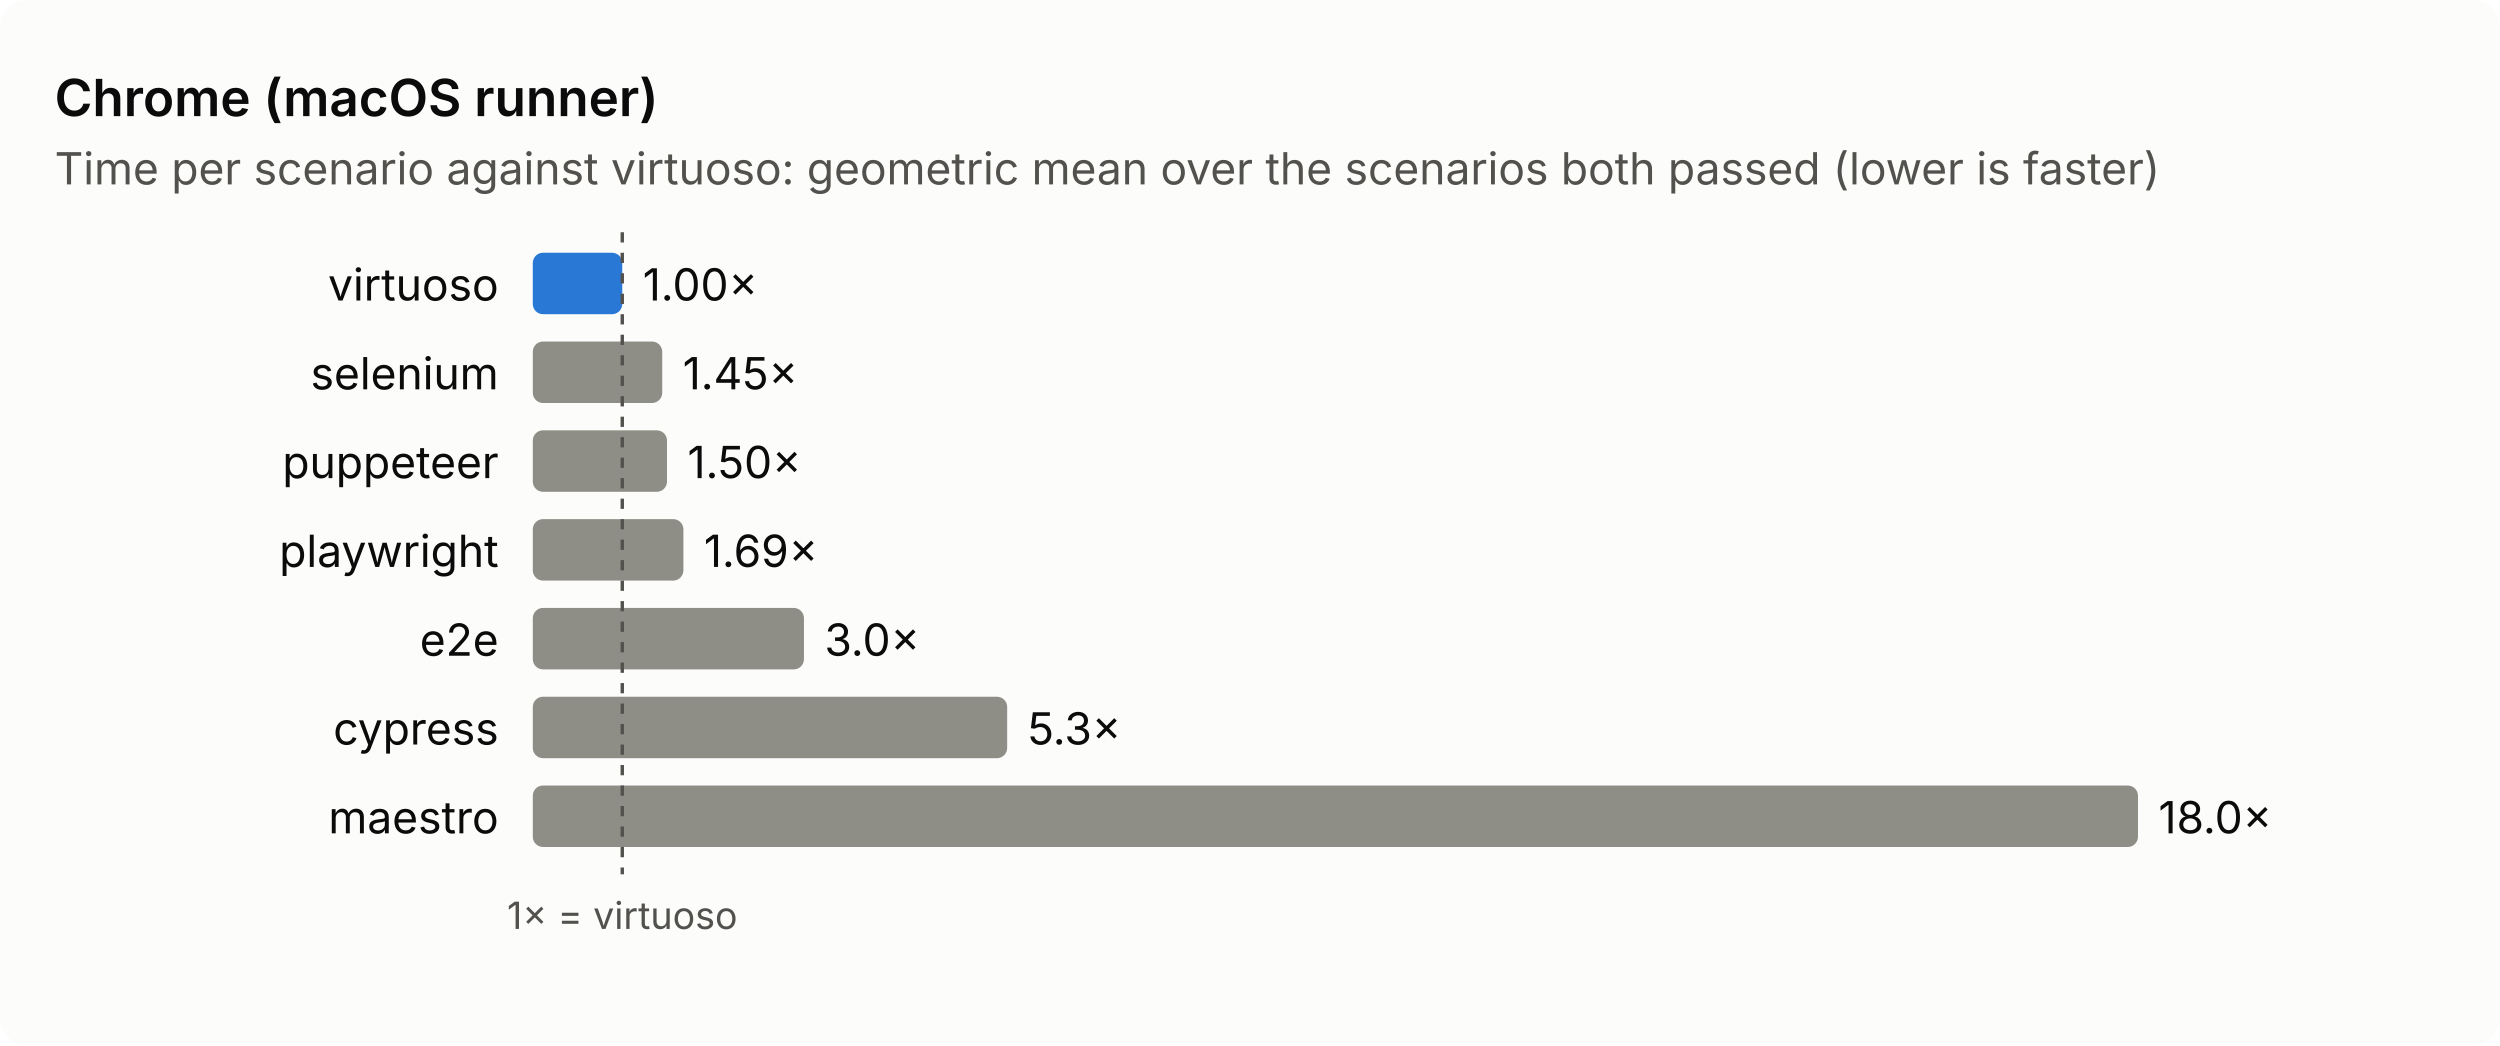
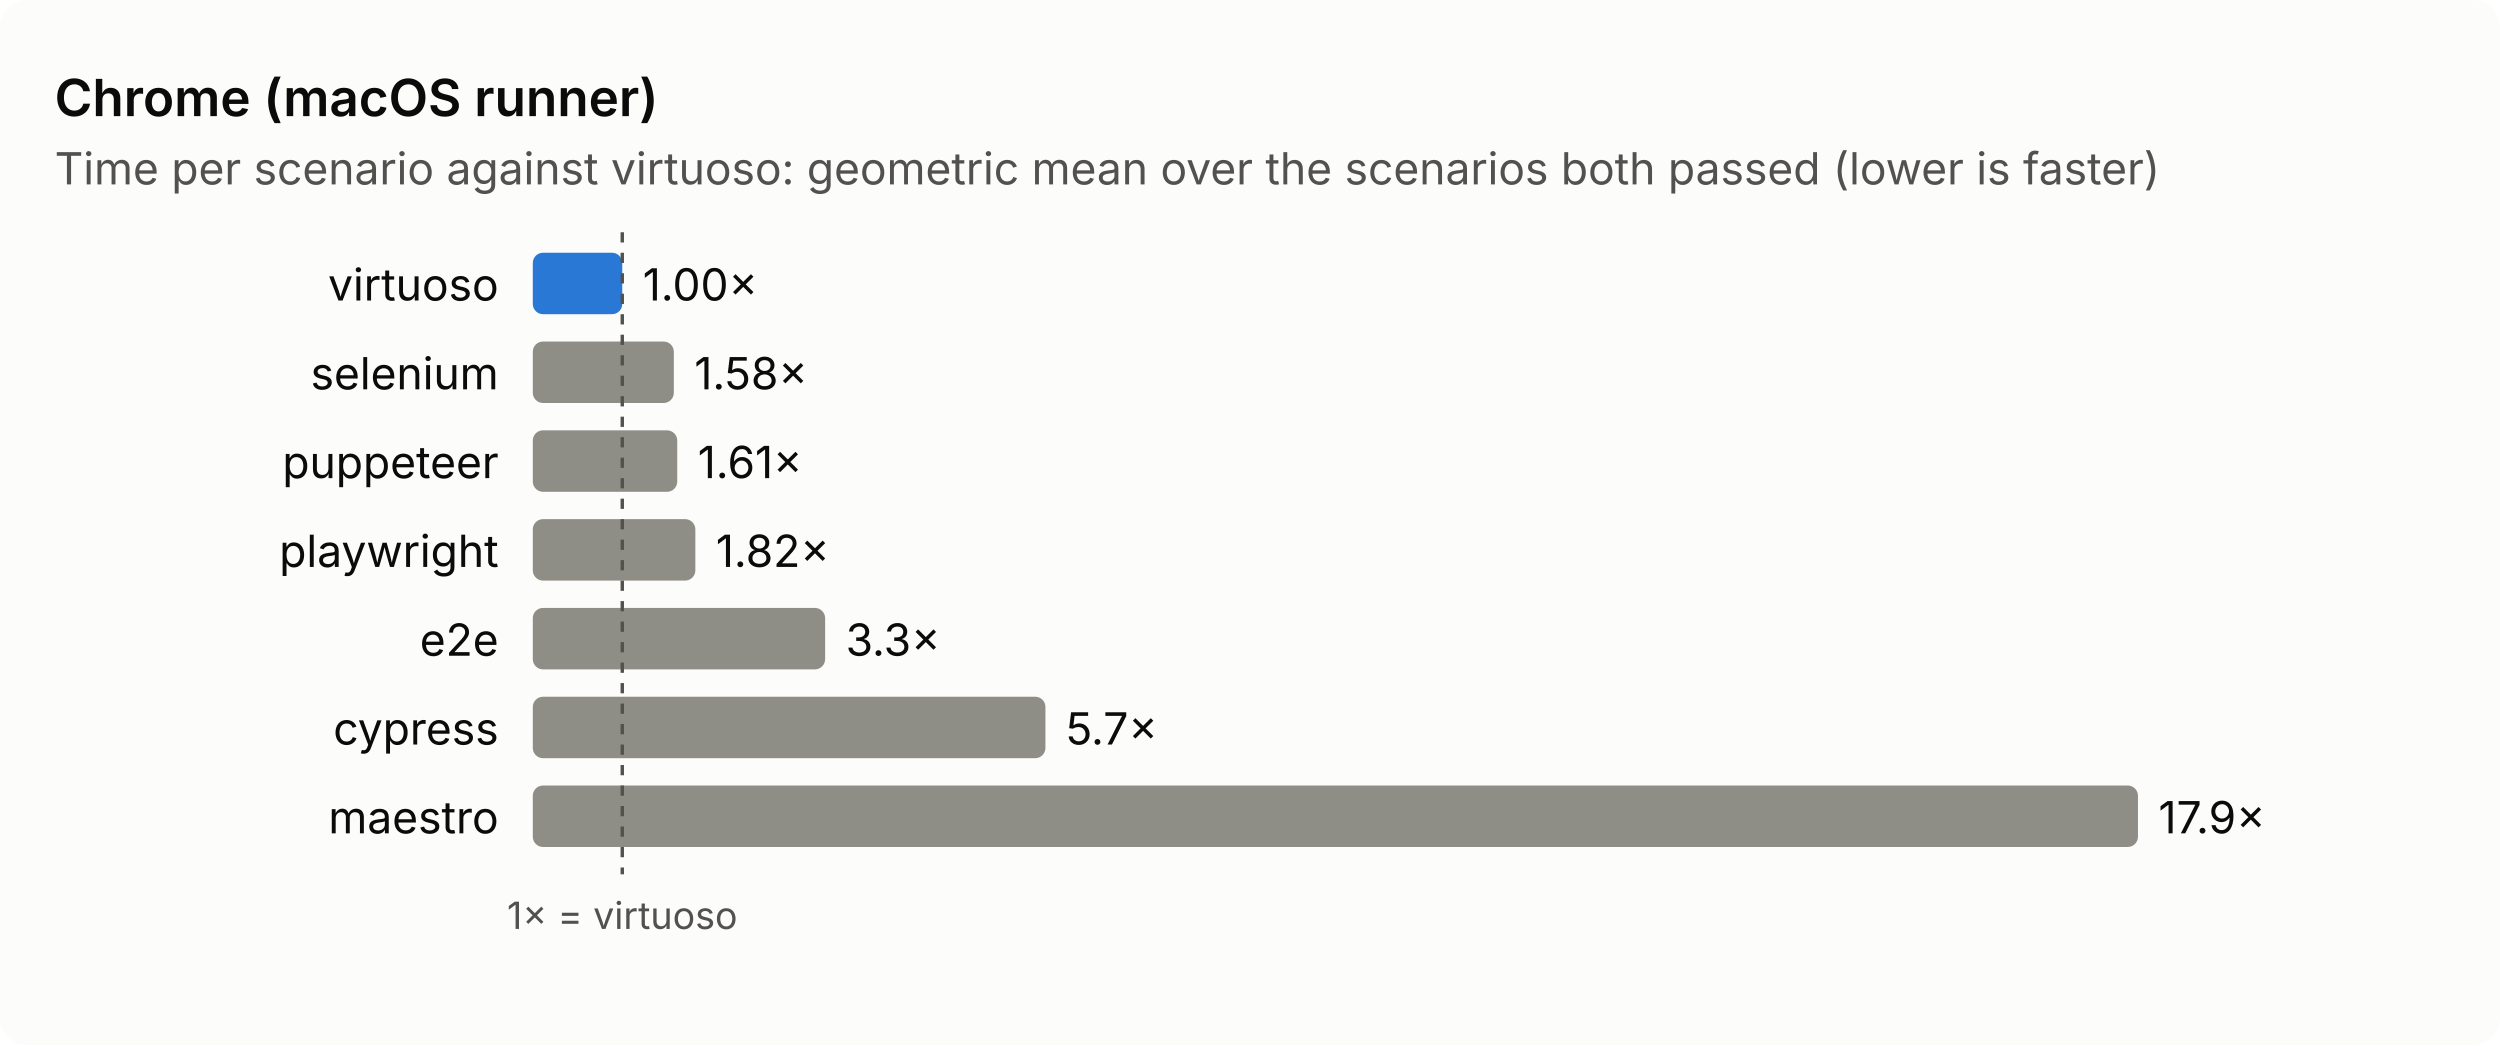
<svg xmlns="http://www.w3.org/2000/svg" viewBox="0 0 732 306" width="732" height="306" role="img" aria-label="Chrome (macOS runner): time per scenario against virtuoso">
  <style>text{font:13px system-ui,-apple-system,'Segoe UI',sans-serif;fill:#0b0b0b}.sub,.axis{fill:#52514e}.axis{font-size:11px}.title{font-size:15px;font-weight:600}.bg{fill:#fcfcfb}.bar{fill:#8f8e86}.base{fill:#2a78d6}.ref{stroke:#52514e;stroke-dasharray:3 3}@media (prefers-color-scheme: dark){.bg{fill:#1a1a19}text{fill:#f0efec}.sub,.axis{fill:#c3c2b7}.base{fill:#3987e5}.ref{stroke:#c3c2b7}}</style>
  <rect class="bg" width="732" height="306" rx="8" />
  <text class="title" x="16" y="34.0">Chrome (macOS runner)</text>
  <text class="sub" x="16" y="54.0">Time per scenario against virtuoso: geometric mean over the scenarios both passed (lower is faster)</text>
  <text x="146.0" y="88.0" text-anchor="end">virtuoso</text>
  <rect class="bar base" x="156" y="74.0" width="26.2" height="18" rx="3" />
  <text x="188.2" y="88.0">1.00×</text>
  <text x="146.0" y="114.0" text-anchor="end">selenium</text>
-   <rect class="bar" x="156" y="100.0" width="37.9" height="18" rx="3" />
-   <text x="199.9" y="114.0">1.45×</text>
+   <rect class="bar" x="156" y="100.0" width="41.3" height="18" rx="3" />
+   <text x="203.3" y="114.0">1.58×</text>
  <text x="146.0" y="140.0" text-anchor="end">puppeteer</text>
-   <rect class="bar" x="156" y="126.0" width="39.3" height="18" rx="3" />
-   <text x="201.3" y="140.0">1.50×</text>
+   <rect class="bar" x="156" y="126.0" width="42.3" height="18" rx="3" />
+   <text x="204.3" y="140.0">1.61×</text>
  <text x="146.0" y="166.0" text-anchor="end">playwright</text>
-   <rect class="bar" x="156" y="152.0" width="44.1" height="18" rx="3" />
-   <text x="206.1" y="166.0">1.69×</text>
+   <rect class="bar" x="156" y="152.0" width="47.6" height="18" rx="3" />
+   <text x="209.6" y="166.0">1.82×</text>
  <text x="146.0" y="192.0" text-anchor="end">e2e</text>
-   <rect class="bar" x="156" y="178.0" width="79.4" height="18" rx="3" />
-   <text x="241.4" y="192.0">3.0×</text>
+   <rect class="bar" x="156" y="178.0" width="85.6" height="18" rx="3" />
+   <text x="247.6" y="192.0">3.3×</text>
  <text x="146.0" y="218.0" text-anchor="end">cypress</text>
-   <rect class="bar" x="156" y="204.0" width="138.9" height="18" rx="3" />
-   <text x="300.9" y="218.0">5.3×</text>
+   <rect class="bar" x="156" y="204.0" width="150.1" height="18" rx="3" />
+   <text x="312.1" y="218.0">5.7×</text>
  <text x="146.0" y="244.0" text-anchor="end">maestro</text>
  <rect class="bar" x="156" y="230.0" width="470.0" height="18" rx="3" />
-   <text x="632.0" y="244.0">18.0×</text>
+   <text x="632.0" y="244.0">17.9×</text>
  <line class="ref" x1="182.2" y1="68.0" x2="182.2" y2="256.0" />
  <text class="axis" x="182.2" y="272.0" text-anchor="middle">1× = virtuoso</text>
</svg>
